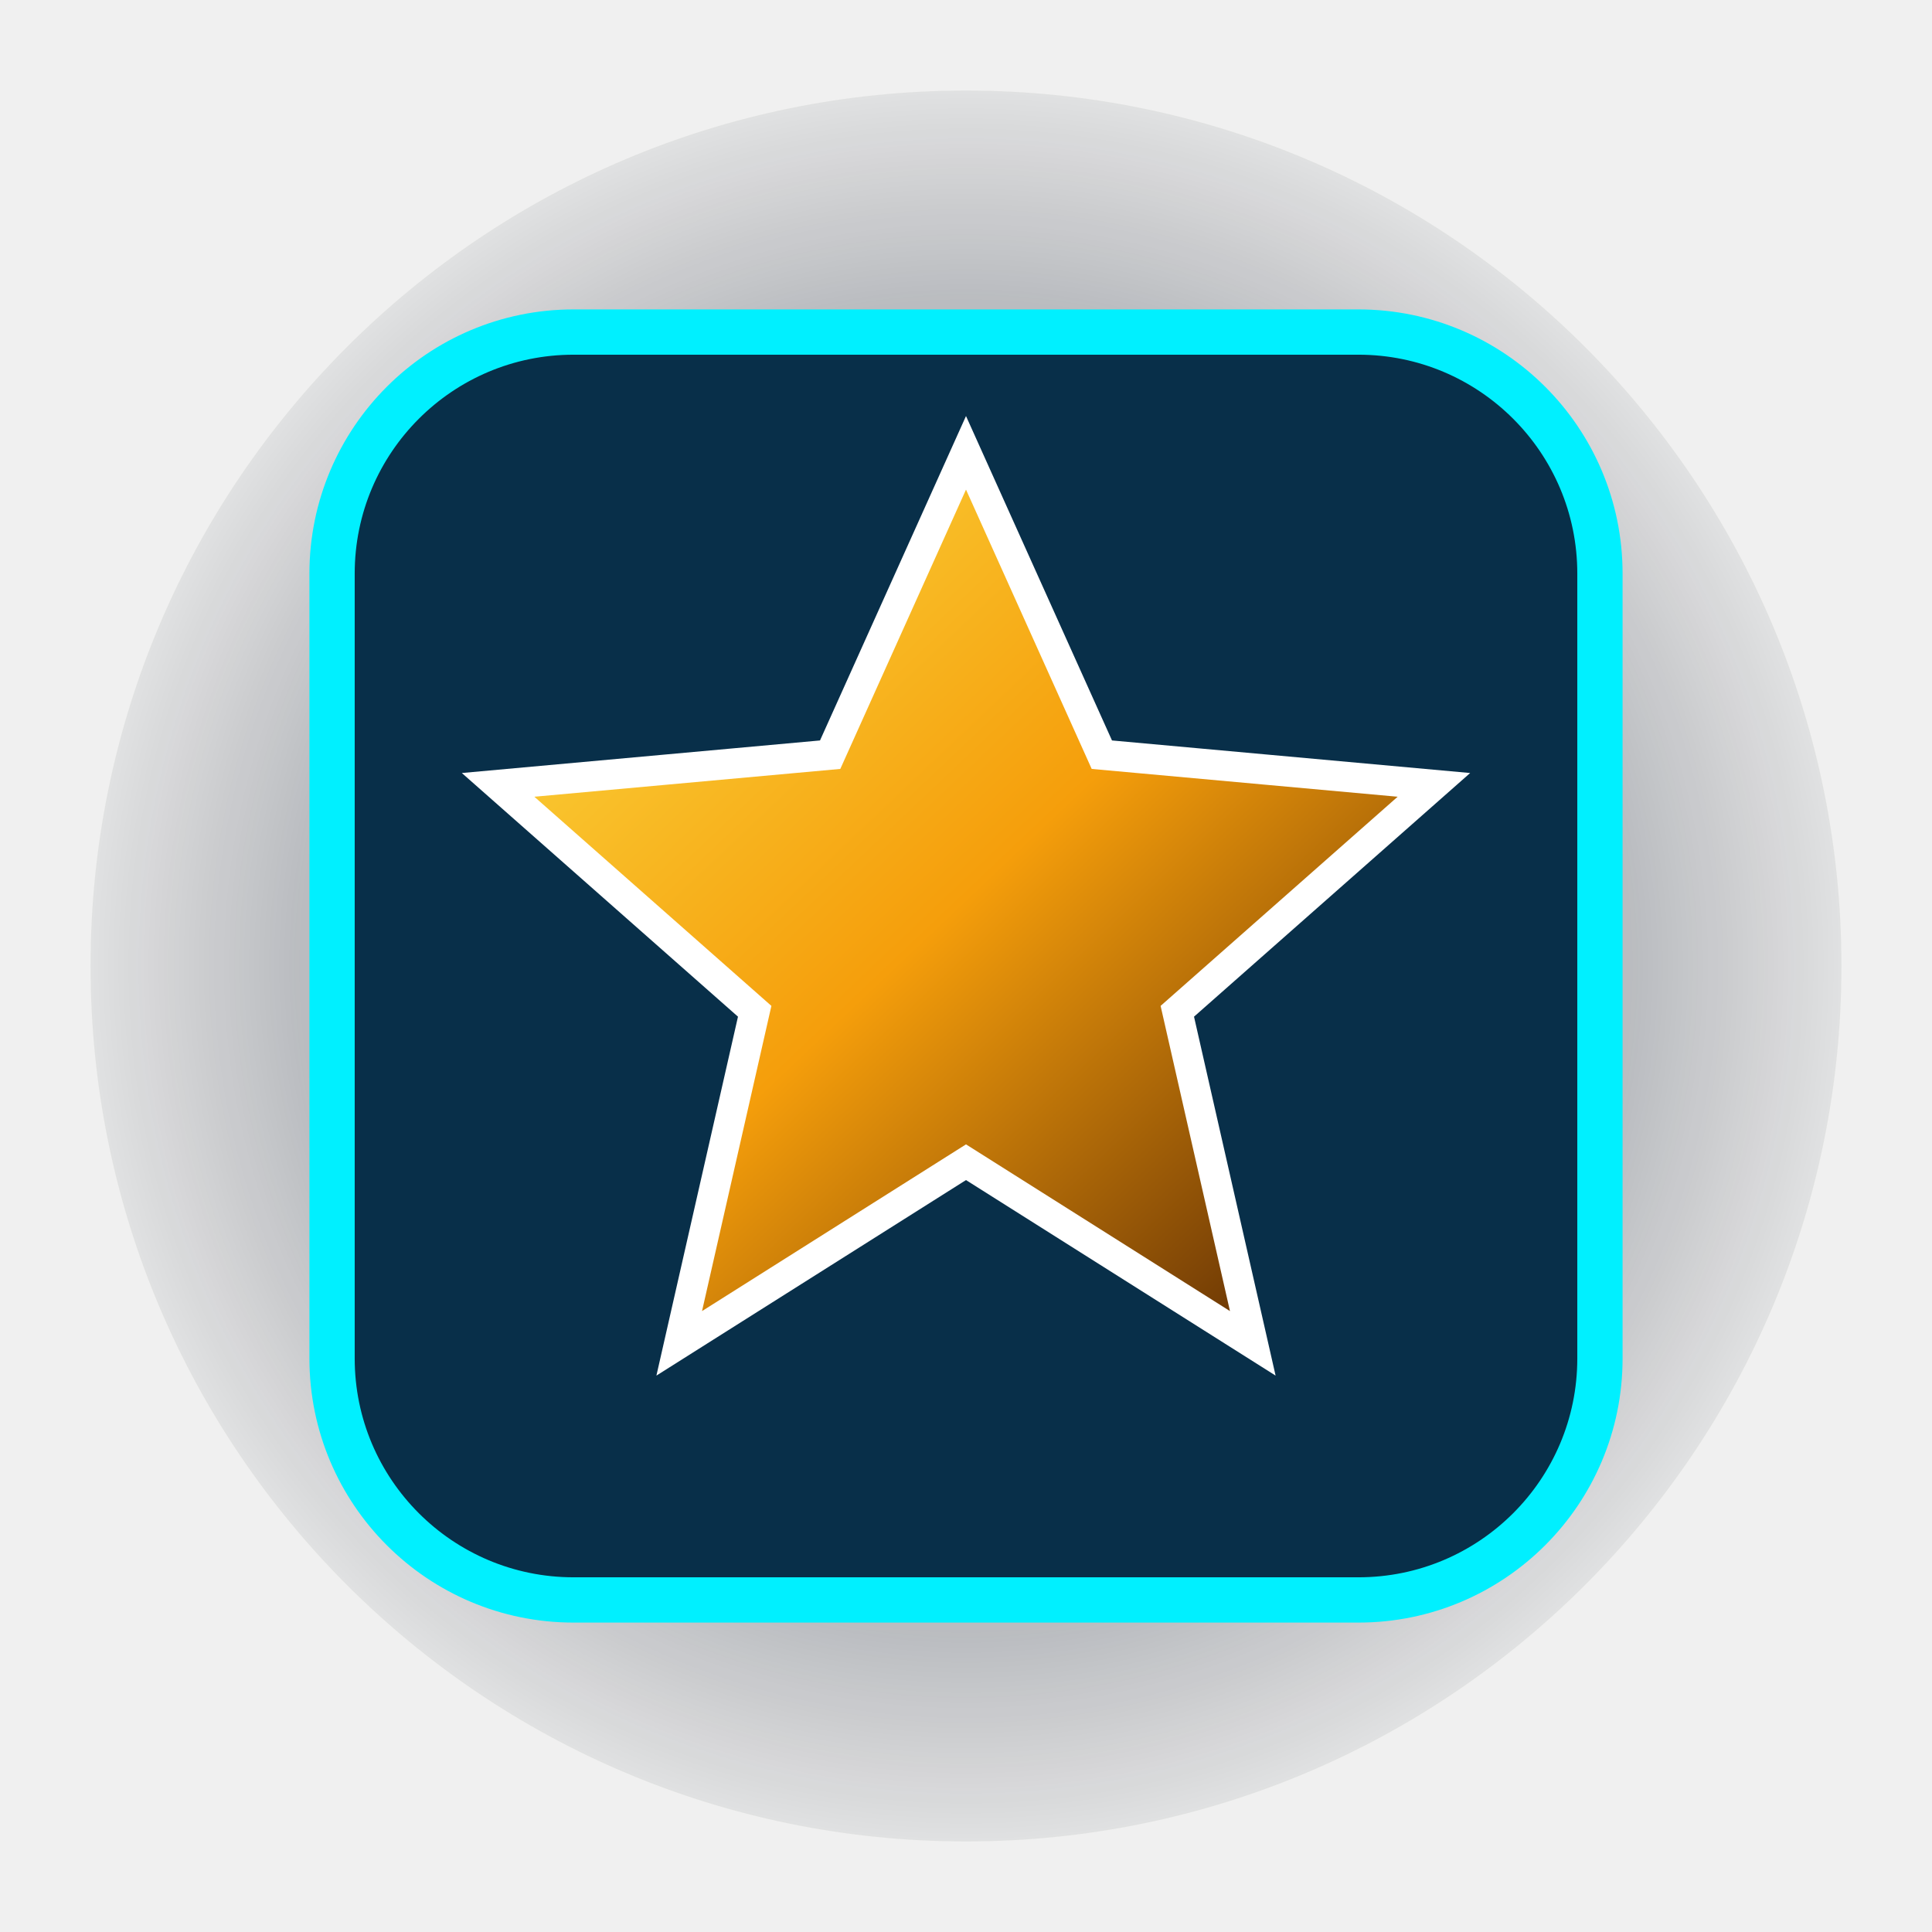
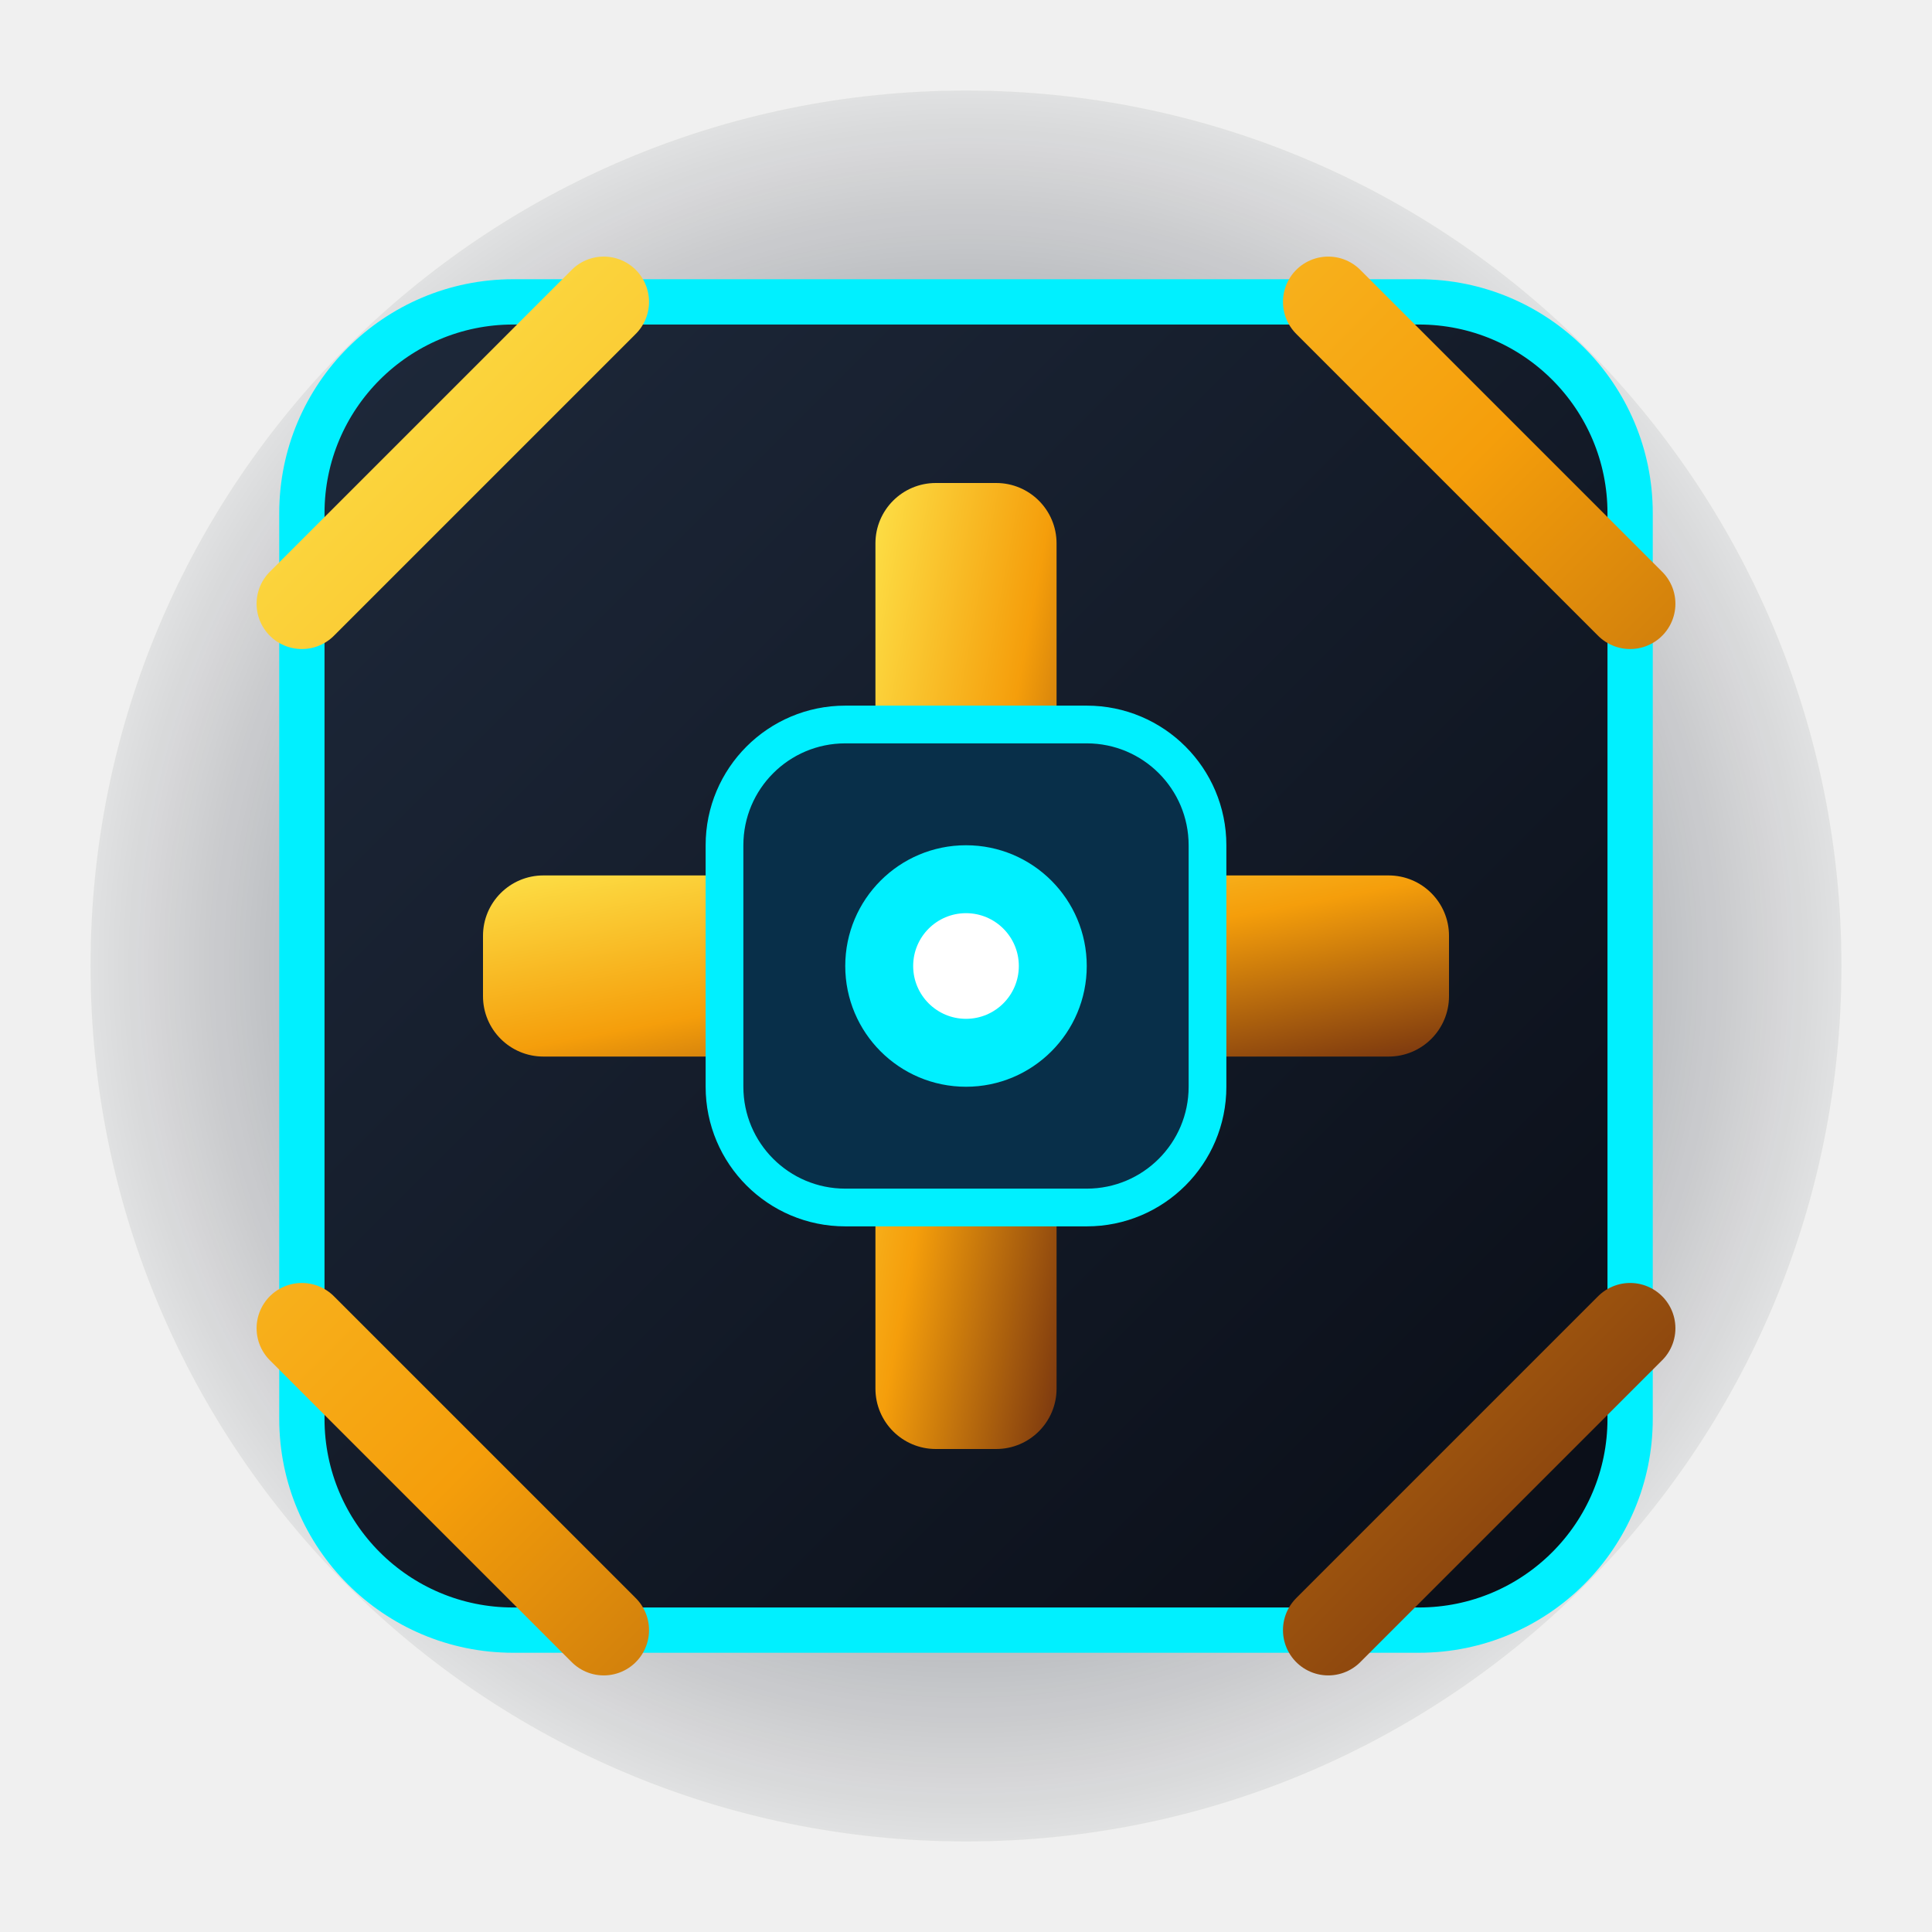
<svg xmlns="http://www.w3.org/2000/svg" viewBox="0 0 128 128" fill="none">
  <defs>
    <radialGradient id="bgGlow" cx="50%" cy="50%" r="55%">
      <stop offset="0%" stop-color="#0f2442" stop-opacity="0.75" />
      <stop offset="100%" stop-color="#030712" stop-opacity="0" />
    </radialGradient>
-     <linearGradient id="cyanArmor" x1="0%" y1="0%" x2="100%" y2="100%">
-       <stop offset="0%" stop-color="#38bdf8" />
-       <stop offset="50%" stop-color="#0284c7" />
-       <stop offset="100%" stop-color="#0f172a" />
+     <linearGradient id="steelBox" x1="0%" y1="0%" x2="100%" y2="100%">
+       <stop offset="0%" stop-color="#1e293b" />
+       <stop offset="100%" stop-color="#090d16" />
    </linearGradient>
-     <linearGradient id="goldArmor" x1="0%" y1="0%" x2="100%" y2="100%">
+     <linearGradient id="goldBracket" x1="0%" y1="0%" x2="100%" y2="100%">
      <stop offset="0%" stop-color="#fde047" />
      <stop offset="50%" stop-color="#f59e0b" />
-       <stop offset="100%" stop-color="#451a03" />
-     </linearGradient>
-     <linearGradient id="crimsonArmor" x1="0%" y1="0%" x2="100%" y2="100%">
-       <stop offset="0%" stop-color="#f87171" />
-       <stop offset="50%" stop-color="#dc2626" />
-       <stop offset="100%" stop-color="#450a0a" />
-     </linearGradient>
-     <linearGradient id="steelGrad" x1="0%" y1="0%" x2="100%" y2="100%">
-       <stop offset="0%" stop-color="#e2e8f0" />
-       <stop offset="50%" stop-color="#64748b" />
-       <stop offset="100%" stop-color="#1e293b" />
+       <stop offset="100%" stop-color="#78350f" />
    </linearGradient>
  </defs>
  <circle cx="64" cy="64" r="58" fill="url(#bgGlow)" />
-   <rect x="22" y="22" width="84" height="84" rx="16" fill="#082f49" stroke="#00f0ff" stroke-width="3" />
-   <polygon points="64,30 73,50 95,52 78,67 83,89 64,77 45,89 50,67 33,52 55,50" fill="url(#goldArmor)" stroke="#ffffff" stroke-width="2" />
+   <rect x="20" y="20" width="88" height="88" rx="14" fill="url(#steelBox)" stroke="#00f0ff" stroke-width="3" />
+   <path d="M20 40 L40 20 M88 20 L108 40 M20 88 L40 108 M88 108 L108 88" stroke="url(#goldBracket)" stroke-width="6" stroke-linecap="round" />
+   <rect x="32" y="58" width="64" height="12" rx="4" fill="url(#goldBracket)" />
+   <rect x="58" y="32" width="12" height="64" rx="4" fill="url(#goldBracket)" />
+   <rect x="48" y="48" width="32" height="32" rx="8" fill="#082f49" stroke="#00f0ff" stroke-width="2.5" />
+   <circle cx="64" cy="64" r="8" fill="#00f0ff" />
+   <circle cx="64" cy="64" r="3.5" fill="#ffffff" />
</svg>
